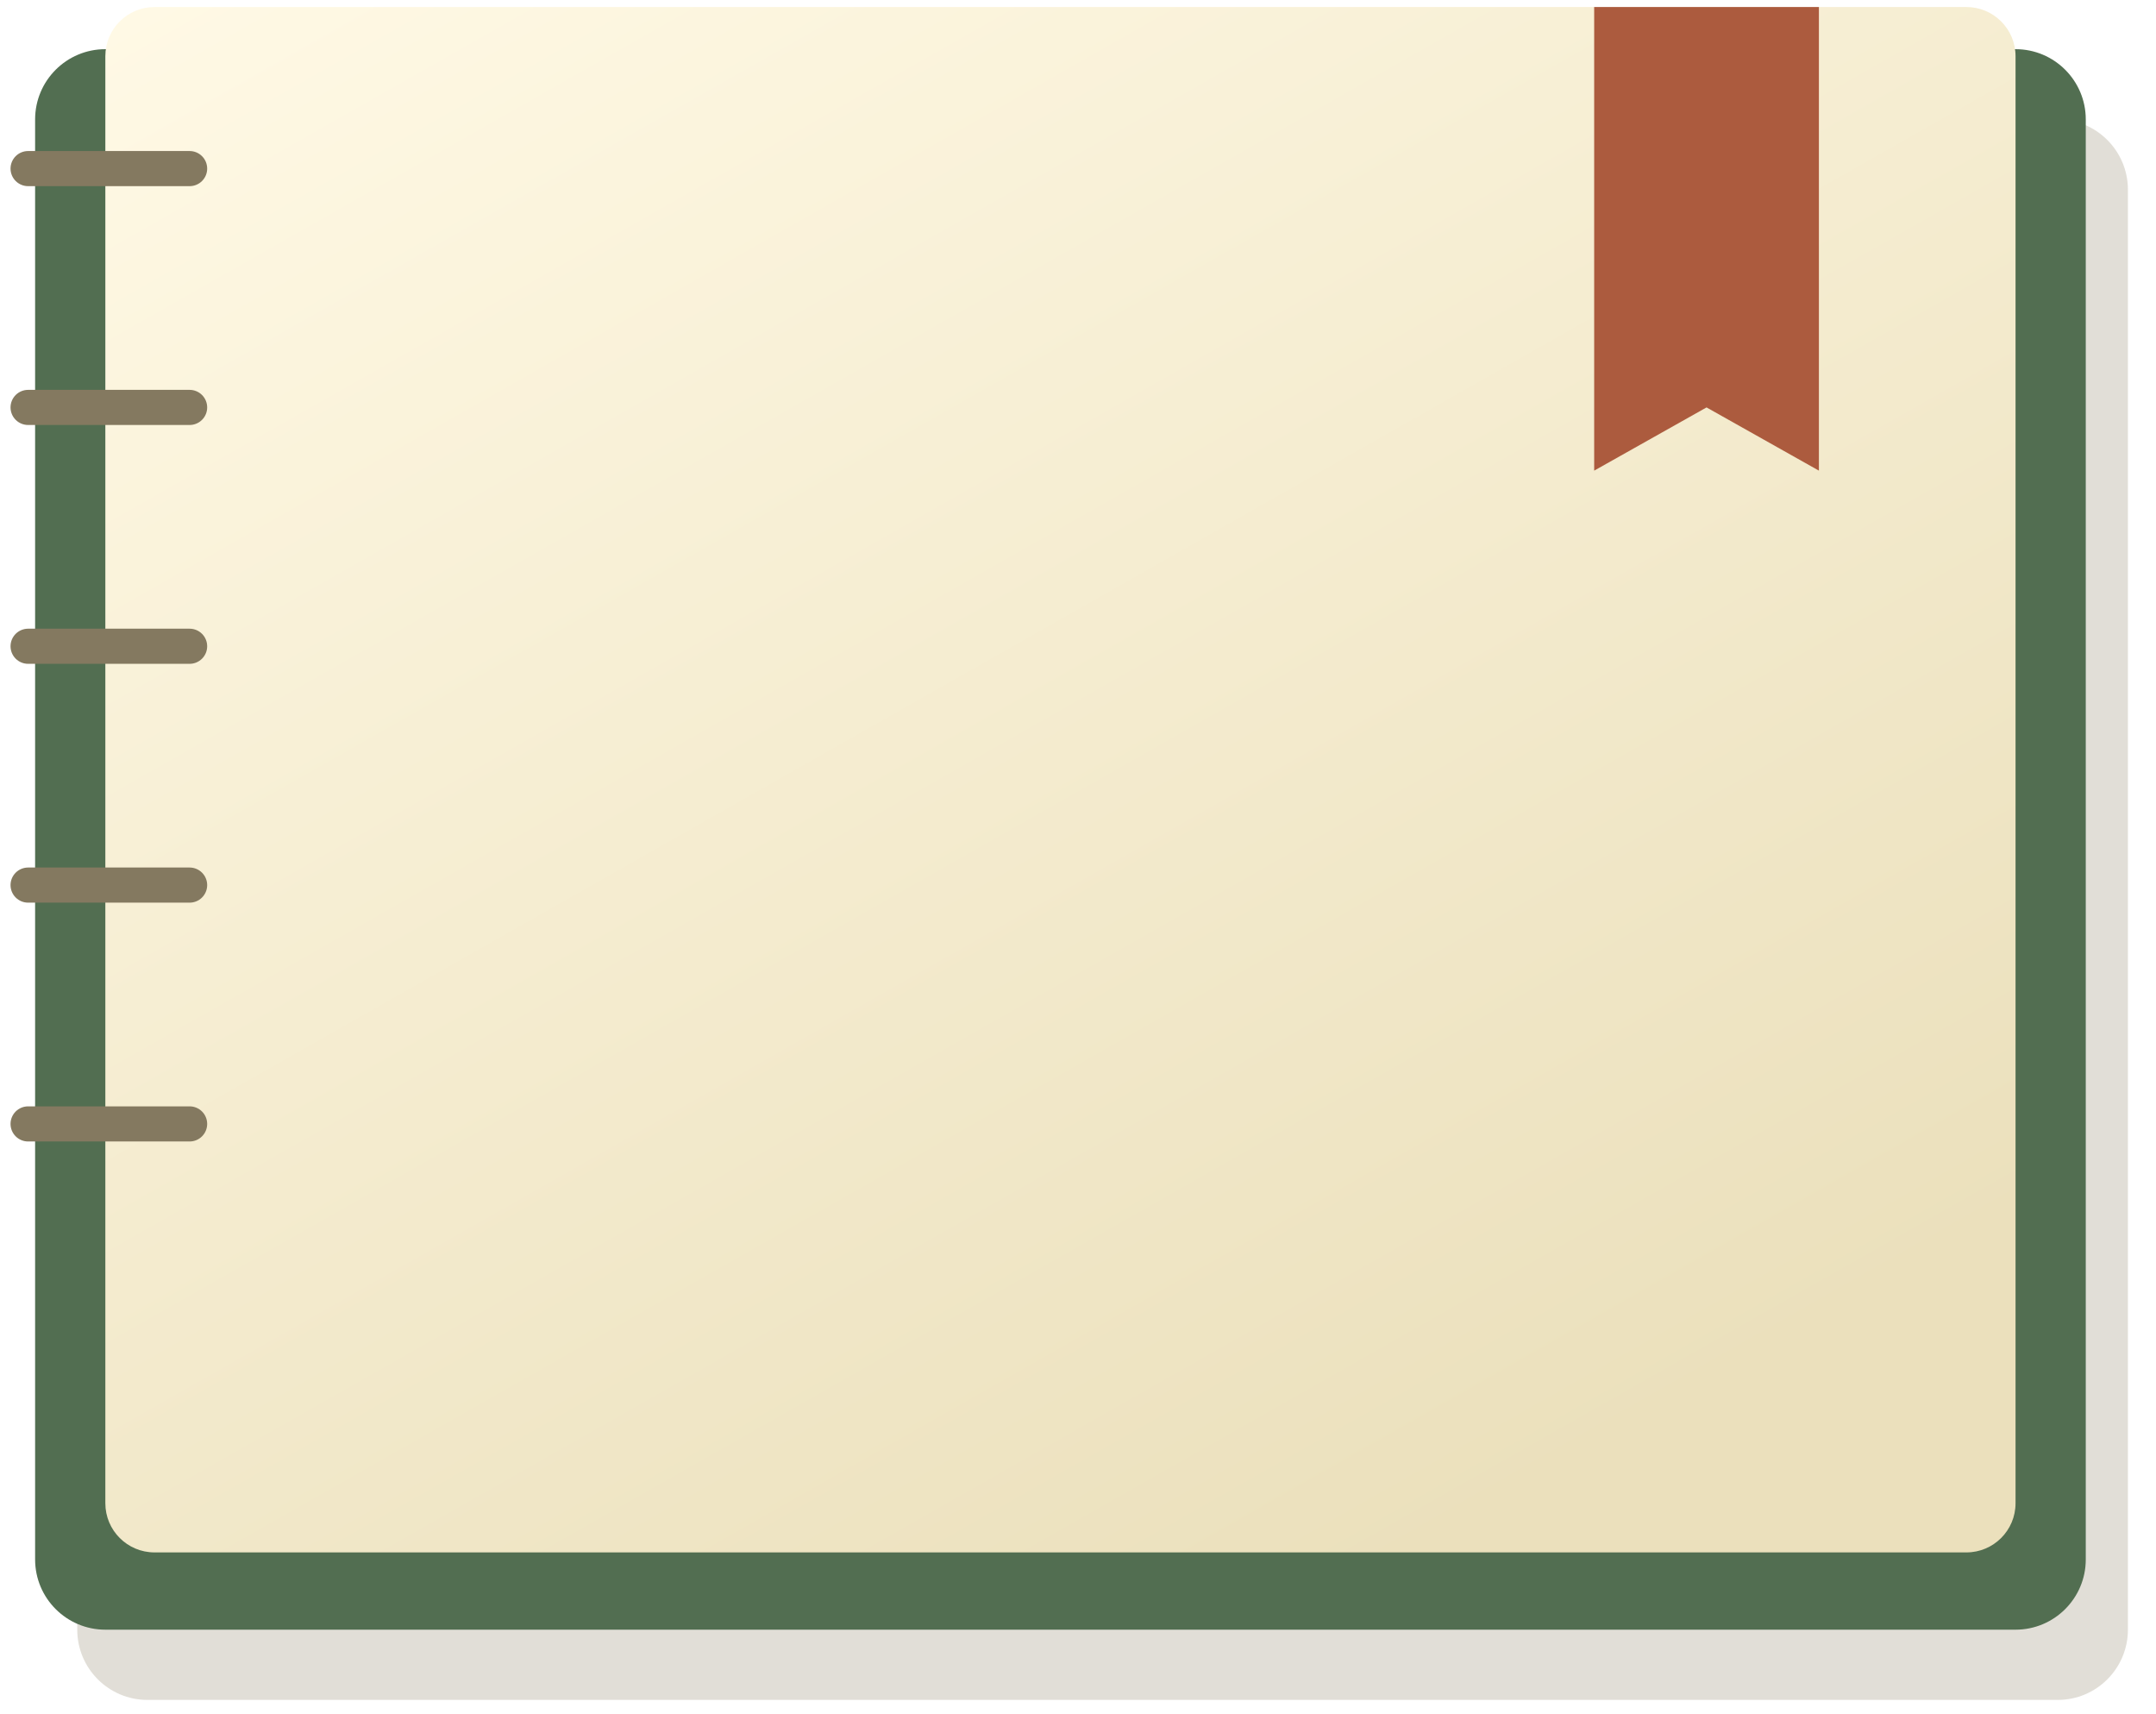
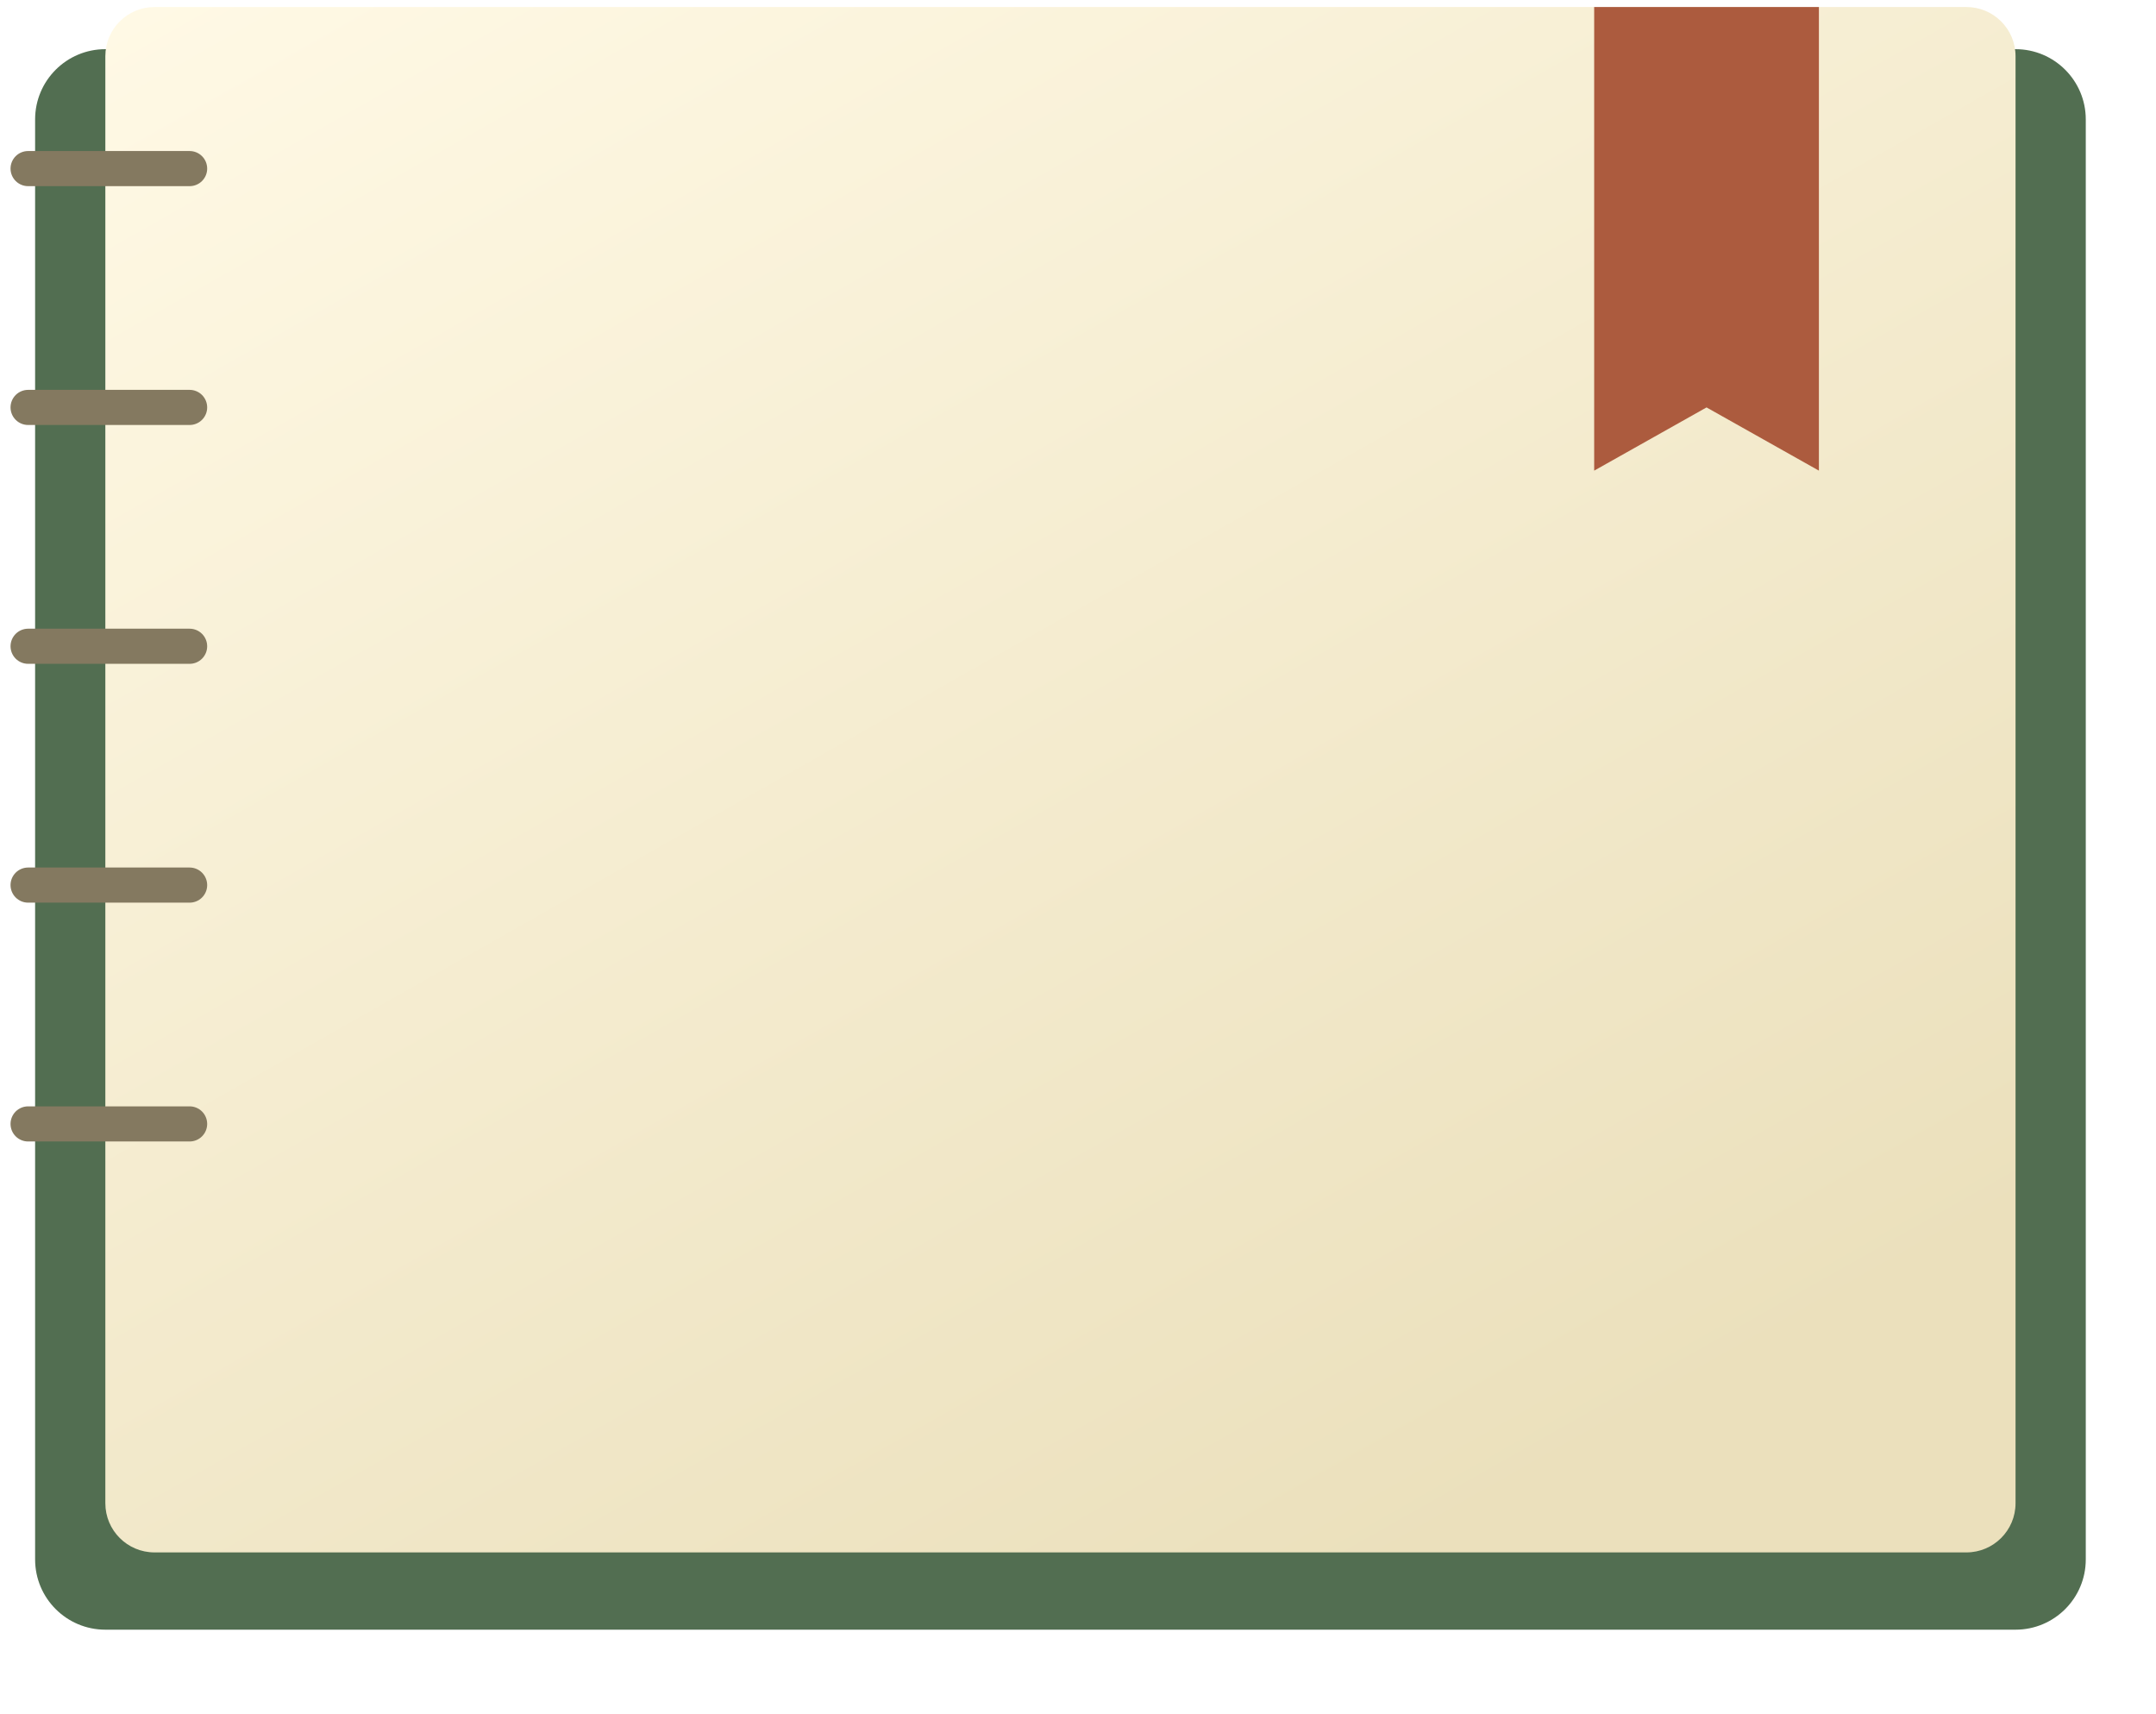
<svg xmlns="http://www.w3.org/2000/svg" viewBox="-5 -7 307 244" preserveAspectRatio="none">
  <defs>
    <linearGradient id="paper" x1="0" y1="0" x2=".7" y2="1">
      <stop stop-color="#FFF9E5" />
      <stop offset="1" stop-color="#EBE0BC" />
    </linearGradient>
  </defs>
-   <rect x="6" y="10" width="292" height="225" rx="10" fill="#78694A" opacity="0.22" />
  <rect x="0" y="0" width="292" height="225" rx="10" fill="#526E51" />
  <rect x="10" y="-6" width="272" height="220" rx="7" fill="url(#paper)" />
  <path d="M-1 17L22 17" stroke="#847960" stroke-width="5" stroke-linecap="round" opacity="1" fill="none" />
  <path d="M-1 51L22 51" stroke="#847960" stroke-width="5" stroke-linecap="round" opacity="1" fill="none" />
  <path d="M-1 85L22 85" stroke="#847960" stroke-width="5" stroke-linecap="round" opacity="1" fill="none" />
  <path d="M-1 119L22 119" stroke="#847960" stroke-width="5" stroke-linecap="round" opacity="1" fill="none" />
  <path d="M-1 153L22 153" stroke="#847960" stroke-width="5" stroke-linecap="round" opacity="1" fill="none" />
  <path d="M222 -6h32v66l-16 -9 -16 9Z" fill="#AC5B3E" opacity="1" />
</svg>
